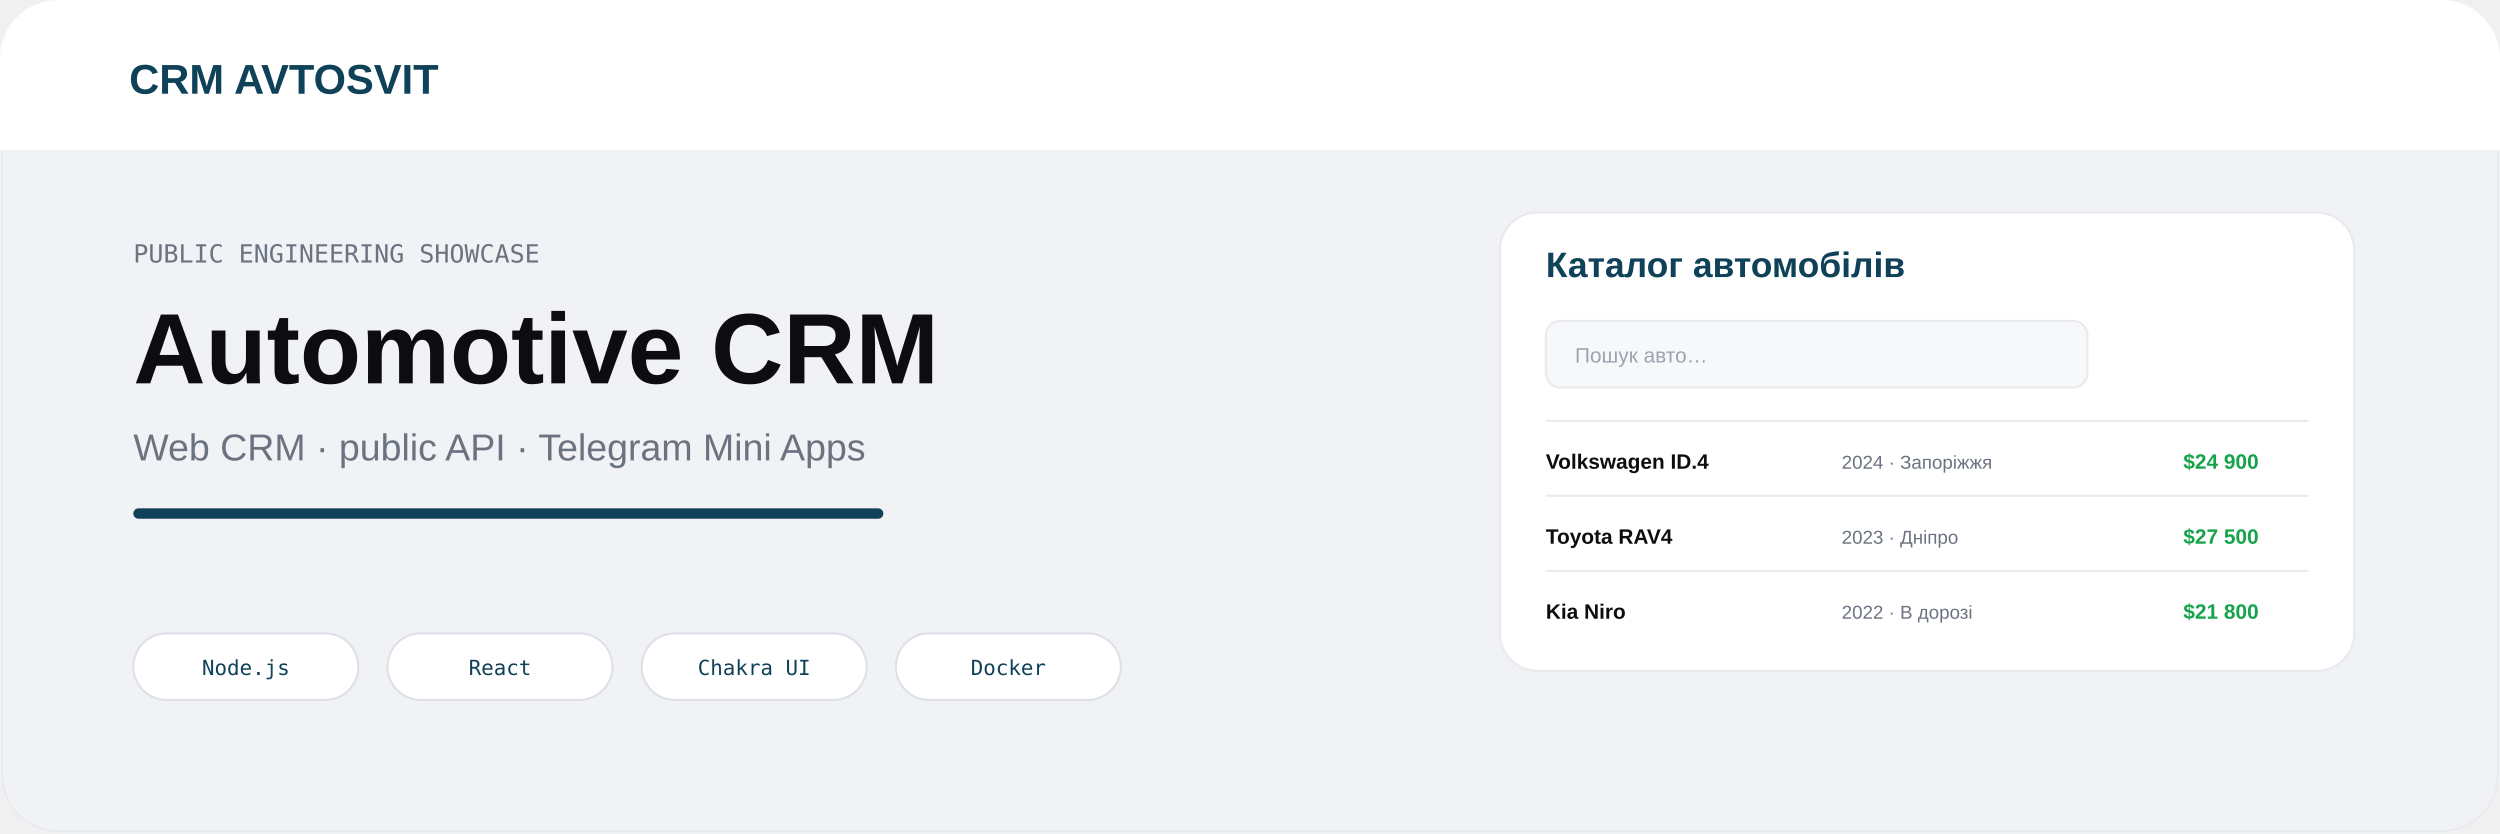
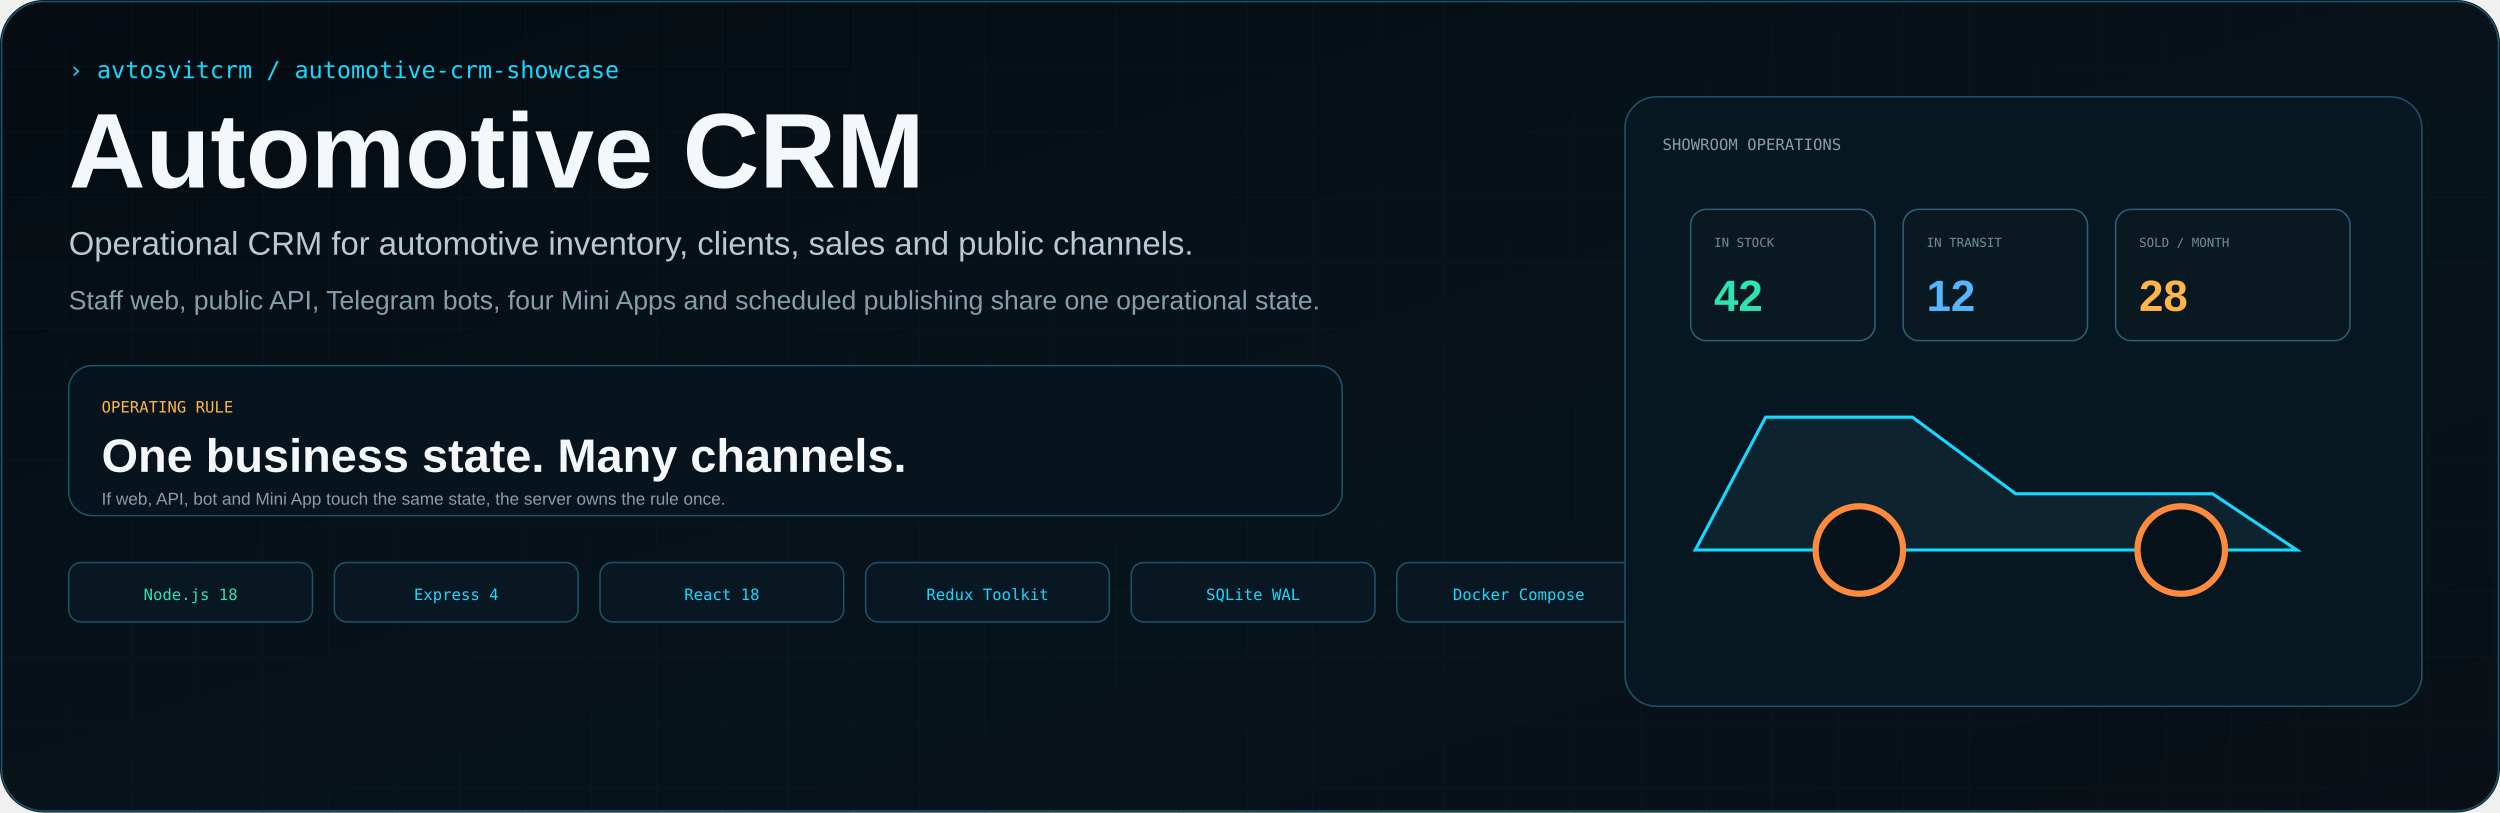
- <svg xmlns="http://www.w3.org/2000/svg" width="1200" height="400" viewBox="0 0 1200 400">
-   <rect width="1200" height="400" rx="28" fill="#f0f2f5" />
-   <rect x="1" y="1" width="1198" height="398" rx="27" fill="none" stroke="#e8eaed" />
-   <rect x="0" y="0" width="1200" height="72" rx="28" fill="#fff" />
-   <rect y="42" width="1200" height="30" fill="#fff" />
-   <text x="62" y="45" fill="#0F4158" font-family="Arial" font-size="20" font-weight="700">CRM AVTOSVIT</text>
-   <text x="64" y="126" fill="#6b7280" font-family="monospace" font-size="12">PUBLIC ENGINEERING SHOWCASE</text>
-   <text x="64" y="184" fill="#0d0d0f" font-family="Arial" font-size="48" font-weight="700">Automotive CRM</text>
-   <text x="64" y="221" fill="#6b7280" font-family="Arial" font-size="18">Web CRM · public API · Telegram Mini Apps</text>
-   <rect x="64" y="244" width="360" height="5" rx="2.5" fill="#0F4158" />
-   <g transform="translate(64 304)">
-     <g transform="translate(0 0)">
-       <rect width="108" height="32" rx="16" fill="#fff" stroke="#dde0e6" />
-       <text x="54" y="20" text-anchor="middle" fill="#0F4158" font-family="monospace" font-size="10">Node.js</text>
-     </g>
-     <g transform="translate(122 0)">
-       <rect width="108" height="32" rx="16" fill="#fff" stroke="#dde0e6" />
-       <text x="54" y="20" text-anchor="middle" fill="#0F4158" font-family="monospace" font-size="10">React</text>
-     </g>
-     <g transform="translate(244 0)">
-       <rect width="108" height="32" rx="16" fill="#fff" stroke="#dde0e6" />
-       <text x="54" y="20" text-anchor="middle" fill="#0F4158" font-family="monospace" font-size="10">Chakra UI</text>
-     </g>
-     <g transform="translate(366 0)">
-       <rect width="108" height="32" rx="16" fill="#fff" stroke="#dde0e6" />
-       <text x="54" y="20" text-anchor="middle" fill="#0F4158" font-family="monospace" font-size="10">Docker</text>
-     </g>
+ <svg xmlns="http://www.w3.org/2000/svg" width="1600" height="520" viewBox="0 0 1600 520">
+   <defs>
+     <linearGradient id="bg" x1="0" y1="0" x2="1" y2="1">
+       <stop stop-color="#050c12" />
+       <stop offset=".6" stop-color="#07131b" />
+       <stop offset="1" stop-color="#090f15" />
+     </linearGradient>
+     <pattern id="grid" width="42" height="42" patternUnits="userSpaceOnUse">
+       <path d="M42 0H0V42" fill="none" stroke="#0d2430" />
+     </pattern>
+   </defs>
+   <rect width="1600" height="520" rx="28" fill="url(#bg)" />
+   <rect width="1600" height="520" rx="28" fill="url(#grid)" opacity=".3" />
+   <rect x="1" y="1" width="1598" height="518" rx="27" fill="none" stroke="#1d5266" />
+   <text x="44" y="50" fill="#16d9ff" font-family="monospace" font-size="15">› avtosvitcrm / automotive-crm-showcase</text>
+   <text x="44" y="120" fill="#f4f8fb" font-family="Arial" font-size="68" font-weight="800">Automotive CRM</text>
+   <text x="44" y="163" fill="#b8cad4" font-family="Arial" font-size="21">Operational CRM for automotive inventory, clients, sales and public channels.</text>
+   <text x="44" y="198" fill="#879eaa" font-family="Arial" font-size="17">Staff web, public API, Telegram bots, four Mini Apps and scheduled publishing share one operational state.</text>
+   <rect x="44" y="234" width="815" height="96" rx="15" fill="#08141d" stroke="#1d5266" />
+   <text x="65" y="264" fill="#ffb547" font-family="monospace" font-size="10">OPERATING RULE</text>
+   <text x="65" y="302" fill="#f4f8fb" font-family="Arial" font-size="30" font-weight="800">One business state. Many channels.</text>
+   <text x="65" y="323" fill="#879eaa" font-family="Arial" font-size="11">If web, API, bot and Mini App touch the same state, the server owns the rule once.</text>
+   <g transform="translate(44 360)">
+     <rect width="156" height="38" rx="8" fill="#081722" stroke="#1d5266" />
+     <text x="78" y="24" text-anchor="middle" fill="#2fe3b0" font-family="monospace" font-size="10">Node.js 18</text>
  </g>
-   <g transform="translate(720 102)">
-     <rect width="410" height="220" rx="18" fill="#fff" stroke="#e8eaed" />
-     <text x="22" y="31" fill="#0F4158" font-family="Arial" font-size="17" font-weight="700">Каталог автомобілів</text>
-     <rect x="22" y="52" width="260" height="32" rx="7" fill="#f7f8fa" stroke="#e8eaed" />
-     <text x="36" y="72" fill="#9ca3af" font-family="Arial" font-size="10">Пошук авто…</text>
-     <g transform="translate(22 100)">
-       <line x1="0" y1="0" x2="366" y2="0" stroke="#e8eaed" />
-       <text x="0" y="23" fill="#0d0d0f" font-family="Arial" font-size="10" font-weight="700">Volkswagen ID.4</text>
-       <text x="142" y="23" fill="#6b7280" font-family="Arial" font-size="9">2024 · Запоріжжя</text>
-       <text x="306" y="23" fill="#16a34a" font-family="Arial" font-size="10" font-weight="700">$24 900</text>
-     </g>
-     <g transform="translate(22 136)">
-       <line x1="0" y1="0" x2="366" y2="0" stroke="#e8eaed" />
-       <text x="0" y="23" fill="#0d0d0f" font-family="Arial" font-size="10" font-weight="700">Toyota RAV4</text>
-       <text x="142" y="23" fill="#6b7280" font-family="Arial" font-size="9">2023 · Дніпро</text>
-       <text x="306" y="23" fill="#16a34a" font-family="Arial" font-size="10" font-weight="700">$27 500</text>
-     </g>
-     <g transform="translate(22 172)">
-       <line x1="0" y1="0" x2="366" y2="0" stroke="#e8eaed" />
-       <text x="0" y="23" fill="#0d0d0f" font-family="Arial" font-size="10" font-weight="700">Kia Niro</text>
-       <text x="142" y="23" fill="#6b7280" font-family="Arial" font-size="9">2022 · В дорозі</text>
-       <text x="306" y="23" fill="#16a34a" font-family="Arial" font-size="10" font-weight="700">$21 800</text>
-     </g>
+   <g transform="translate(214 360)">
+     <rect width="156" height="38" rx="8" fill="#081722" stroke="#1d5266" />
+     <text x="78" y="24" text-anchor="middle" fill="#16d9ff" font-family="monospace" font-size="10">Express 4</text>
+   </g>
+   <g transform="translate(384 360)">
+     <rect width="156" height="38" rx="8" fill="#081722" stroke="#1d5266" />
+     <text x="78" y="24" text-anchor="middle" fill="#16d9ff" font-family="monospace" font-size="10">React 18</text>
+   </g>
+   <g transform="translate(554 360)">
+     <rect width="156" height="38" rx="8" fill="#081722" stroke="#1d5266" />
+     <text x="78" y="24" text-anchor="middle" fill="#16d9ff" font-family="monospace" font-size="10">Redux Toolkit</text>
+   </g>
+   <g transform="translate(724 360)">
+     <rect width="156" height="38" rx="8" fill="#081722" stroke="#1d5266" />
+     <text x="78" y="24" text-anchor="middle" fill="#16d9ff" font-family="monospace" font-size="10">SQLite WAL</text>
+   </g>
+   <g transform="translate(894 360)">
+     <rect width="156" height="38" rx="8" fill="#081722" stroke="#1d5266" />
+     <text x="78" y="24" text-anchor="middle" fill="#16d9ff" font-family="monospace" font-size="10">Docker Compose</text>
+   </g>
+   <g transform="translate(1040 62)">
+     <rect width="510" height="390" rx="20" fill="#071722" stroke="#1d5266" />
+     <text x="24" y="34" fill="#879eaa" font-family="monospace" font-size="10">SHOWROOM OPERATIONS</text>
+     <path d="M45 290 L90 205 L184 205 L250 254 L376 254 L430 290 Z" fill="#0d2330" stroke="#16d9ff" stroke-width="2" />
+     <circle cx="150" cy="290" r="28" fill="#07131b" stroke="#ff8a3d" stroke-width="4" />
+     <circle cx="356" cy="290" r="28" fill="#07131b" stroke="#ff8a3d" stroke-width="4" />
+     <rect x="42" y="72" width="118" height="84" rx="10" fill="#0a1822" stroke="#2b6074" />
+     <rect x="178" y="72" width="118" height="84" rx="10" fill="#0a1822" stroke="#2b6074" />
+     <rect x="314" y="72" width="150" height="84" rx="10" fill="#0a1822" stroke="#2b6074" />
+     <text x="57" y="96" fill="#728d9b" font-family="monospace" font-size="8">IN STOCK</text>
+     <text x="57" y="137" fill="#2fe3b0" font-family="Arial" font-size="28" font-weight="800">42</text>
+     <text x="193" y="96" fill="#728d9b" font-family="monospace" font-size="8">IN TRANSIT</text>
+     <text x="193" y="137" fill="#55b6ff" font-family="Arial" font-size="28" font-weight="800">12</text>
+     <text x="329" y="96" fill="#728d9b" font-family="monospace" font-size="8">SOLD / MONTH</text>
+     <text x="329" y="137" fill="#ffb547" font-family="Arial" font-size="28" font-weight="800">28</text>
  </g>
</svg>
